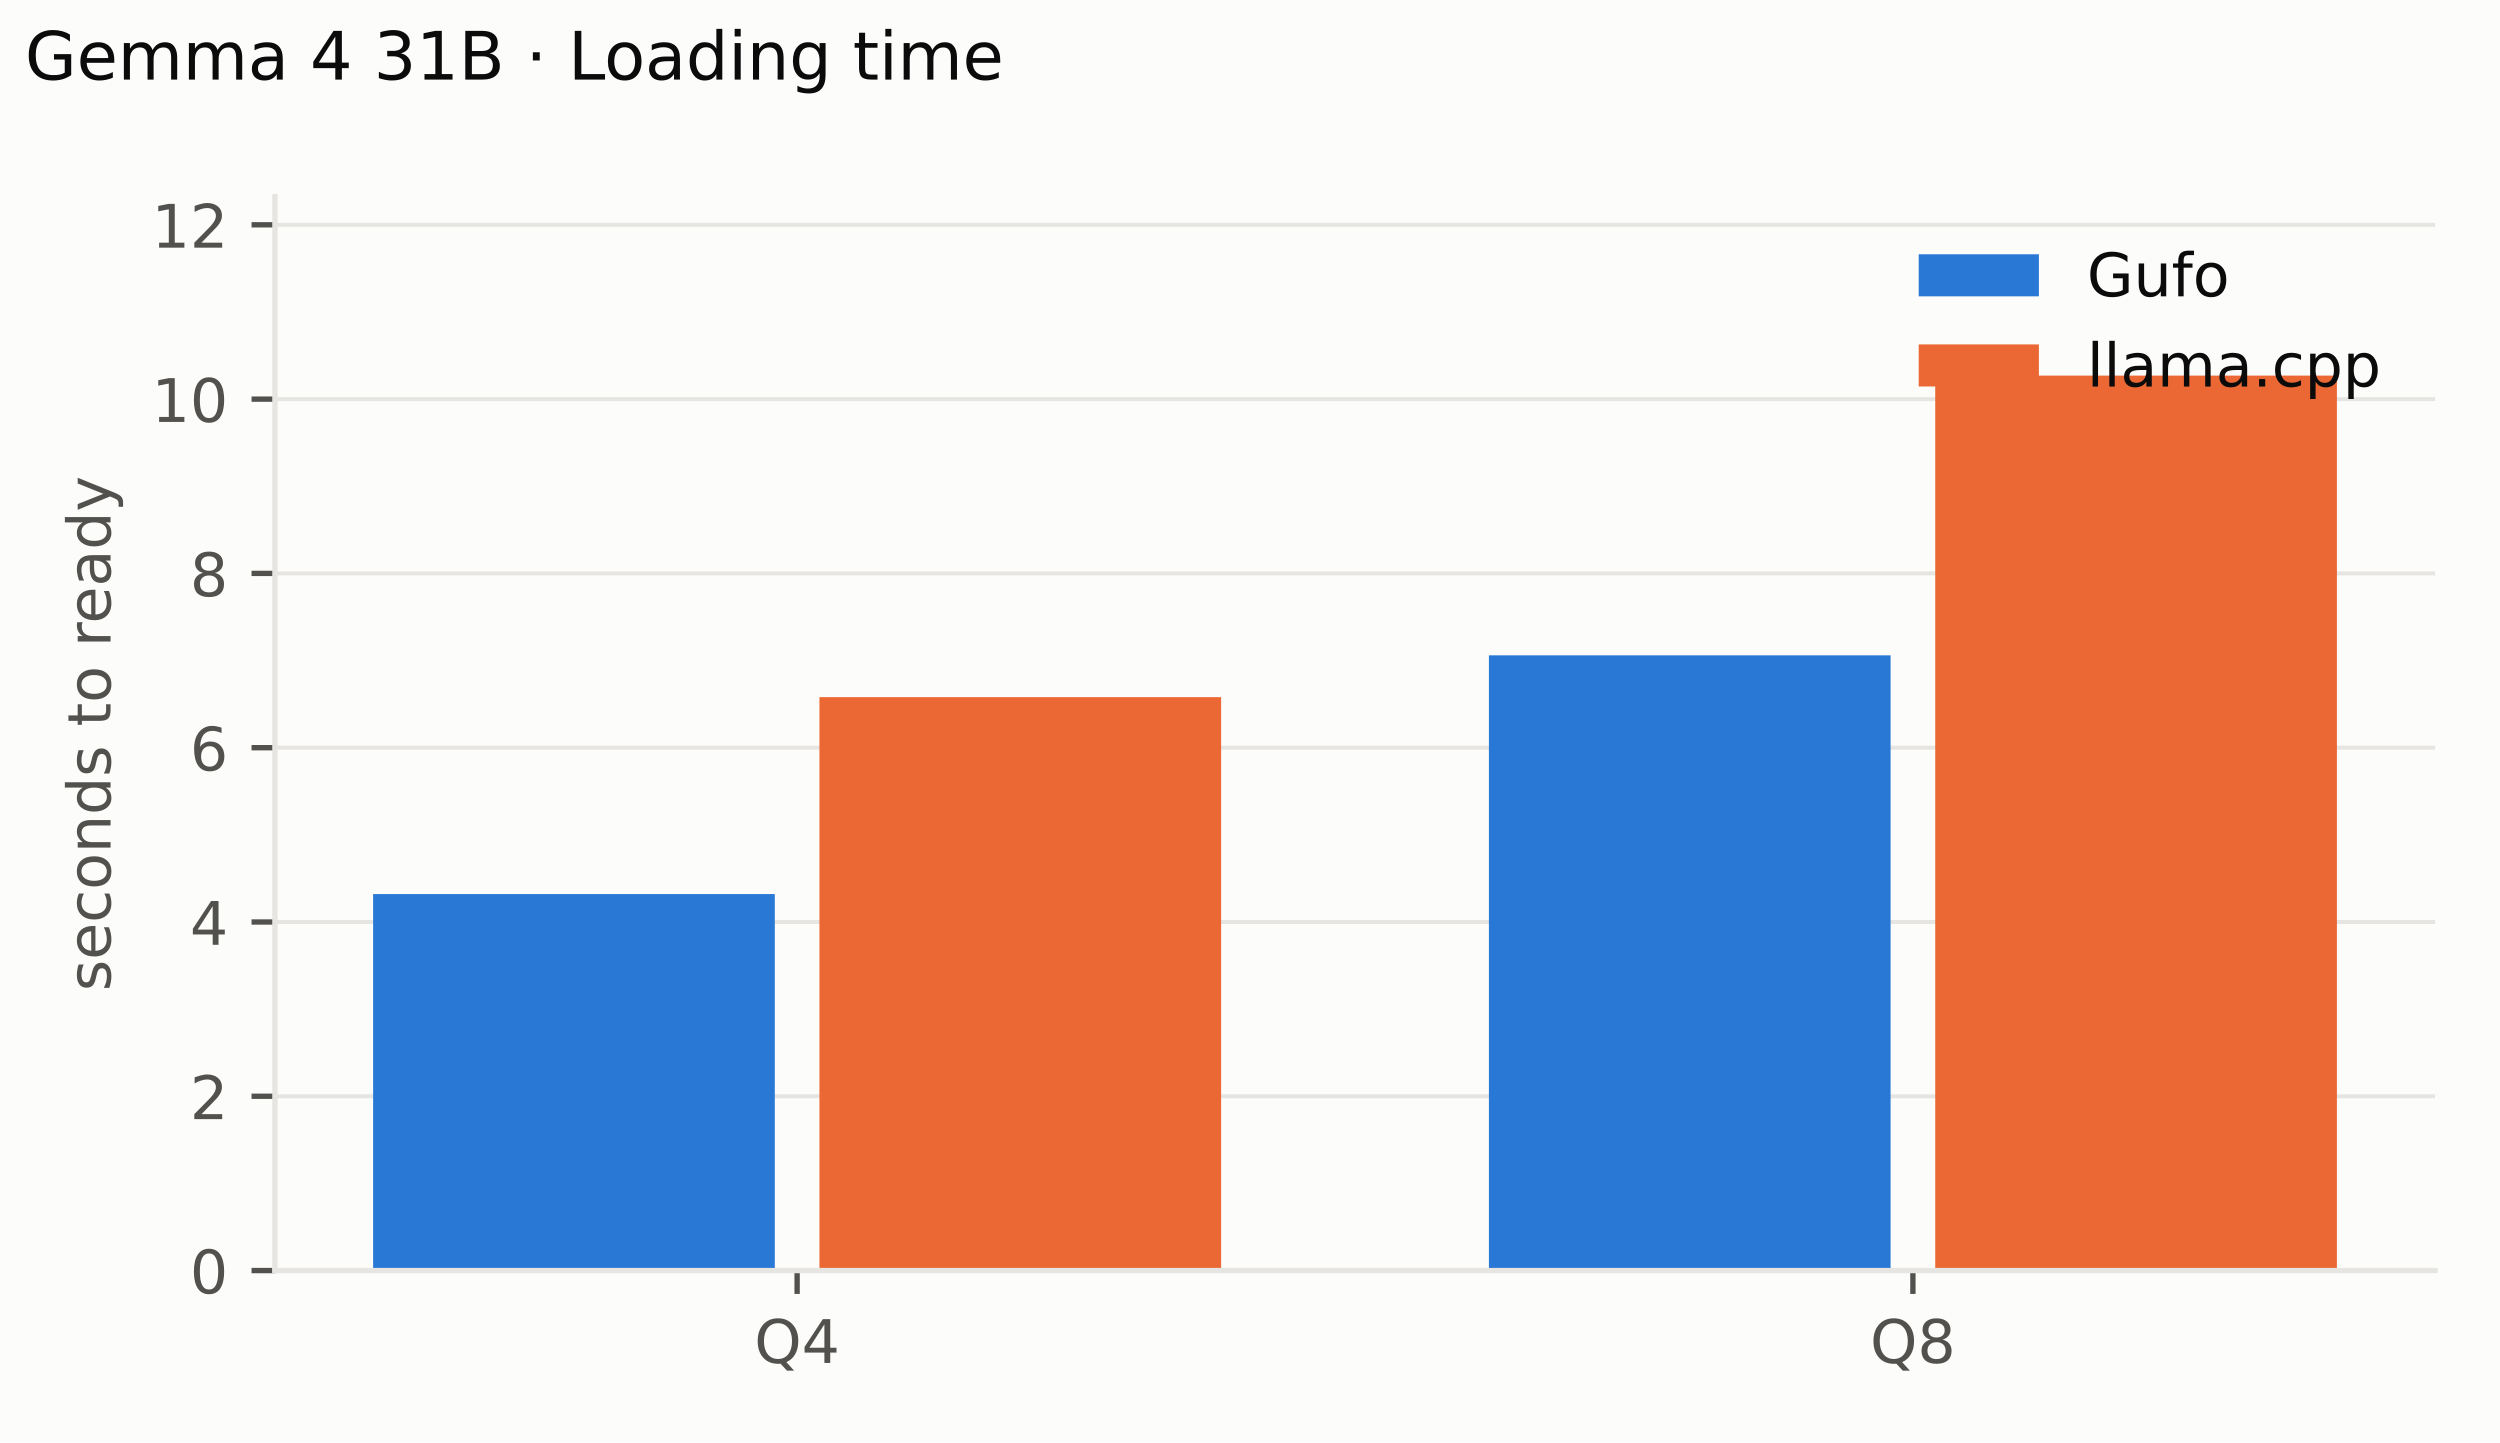
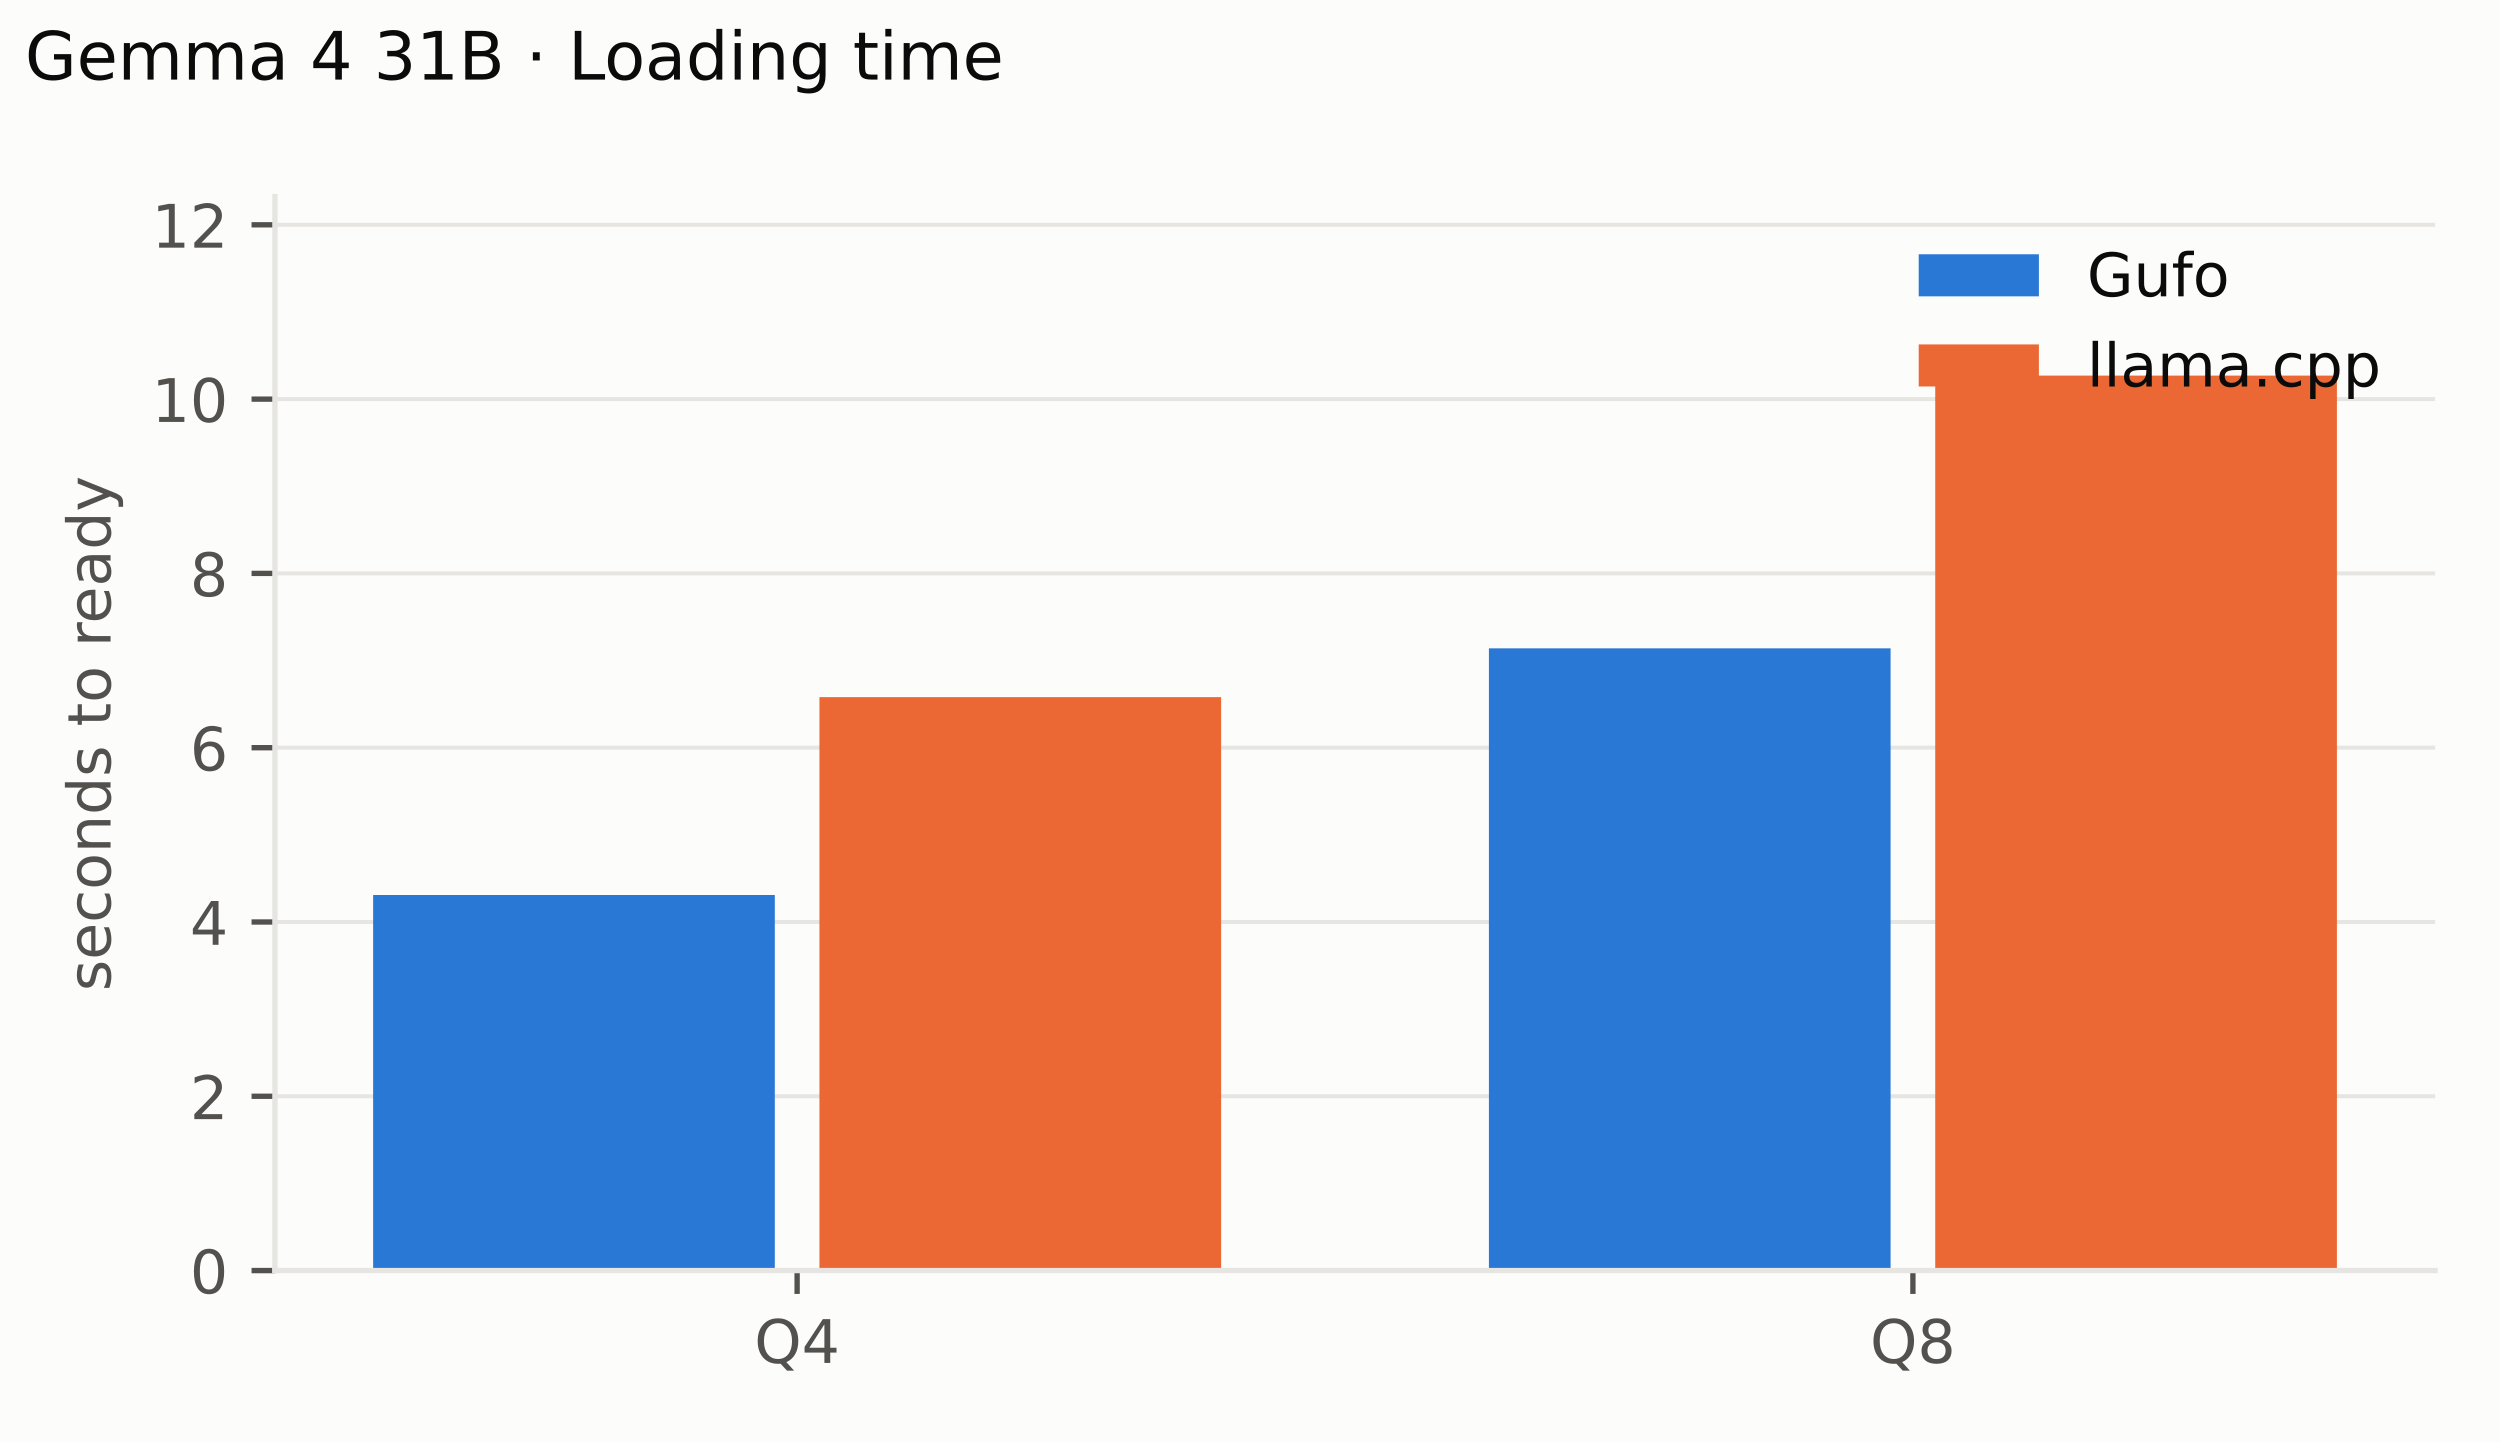
<svg xmlns="http://www.w3.org/2000/svg" xmlns:xlink="http://www.w3.org/1999/xlink" width="374.4pt" height="216pt" viewBox="0 0 374.4 216" version="1.1">
  <defs>
    <style type="text/css">*{stroke-linejoin: round; stroke-linecap: butt}</style>
  </defs>
  <g id="figure_1">
    <g id="patch_1">
      <path d="M 0 216 L 374.4 216 L 374.4 0 L 0 0 z " style="fill: #fcfcfb" />
    </g>
    <g id="axes_1">
      <g id="patch_2">
        <path d="M 41.173 190.28 L 364.68 190.28 L 364.68 29.441 L 41.173 29.441 z " style="fill: #fcfcfb" />
      </g>
      <g id="matplotlib.axis_1">
        <g id="xtick_1">
          <g id="line2d_1">
            <defs>
              <path id="m1ebf051f68" d="M 0 0 L 0 3.5 " style="stroke: #52514e; stroke-width: 0.8" />
            </defs>
            <g>
              <use xlink:href="#m1ebf051f68" x="119.376" y="190.28" style="fill: #52514e; stroke: #52514e; stroke-width: 0.8" />
            </g>
          </g>
          <g id="text_1">
            <text style="font-size: 9px; font-family: 'DejaVu Sans', 'Bitstream Vera Sans', 'Computer Modern Sans Serif', 'Lucida Grande', 'Verdana', 'Geneva', 'Lucid', 'Arial', 'Helvetica', 'Avant Garde', sans-serif; text-anchor: middle; fill: #52514e" x="119.376" y="204.118" transform="rotate(-0 119.3763 204.1179)">Q4</text>
          </g>
        </g>
        <g id="xtick_2">
          <g id="line2d_2">
            <g>
              <use xlink:href="#m1ebf051f68" x="286.477" y="190.28" style="fill: #52514e; stroke: #52514e; stroke-width: 0.8" />
            </g>
          </g>
          <g id="text_2">
            <text style="font-size: 9px; font-family: 'DejaVu Sans', 'Bitstream Vera Sans', 'Computer Modern Sans Serif', 'Lucida Grande', 'Verdana', 'Geneva', 'Lucid', 'Arial', 'Helvetica', 'Avant Garde', sans-serif; text-anchor: middle; fill: #52514e" x="286.477" y="204.118" transform="rotate(-0 286.4769 204.1179)">Q8</text>
          </g>
        </g>
      </g>
      <g id="matplotlib.axis_2">
        <g id="ytick_1">
          <g id="line2d_3">
            <path d="M 41.173 190.28 L 364.68 190.28 " clip-path="url(#p46264ff59e)" style="fill: none; stroke: #e6e5e1; stroke-width: 0.6; stroke-linecap: square" />
          </g>
          <g id="line2d_4">
            <defs>
              <path id="m680e5b1e24" d="M 0 0 L -3.5 0 " style="stroke: #52514e; stroke-width: 0.8" />
            </defs>
            <g>
              <use xlink:href="#m680e5b1e24" x="41.173" y="190.28" style="fill: #52514e; stroke: #52514e; stroke-width: 0.8" />
            </g>
          </g>
          <g id="text_3">
            <text style="font-size: 9px; font-family: 'DejaVu Sans', 'Bitstream Vera Sans', 'Computer Modern Sans Serif', 'Lucida Grande', 'Verdana', 'Geneva', 'Lucid', 'Arial', 'Helvetica', 'Avant Garde', sans-serif; text-anchor: end; fill: #52514e" x="34.173" y="193.699" transform="rotate(-0 34.1732 193.6989)">0</text>
          </g>
        </g>
        <g id="ytick_2">
          <g id="line2d_5">
            <path d="M 41.173 164.178 L 364.68 164.178 " clip-path="url(#p46264ff59e)" style="fill: none; stroke: #e6e5e1; stroke-width: 0.6; stroke-linecap: square" />
          </g>
          <g id="line2d_6">
            <g>
              <use xlink:href="#m680e5b1e24" x="41.173" y="164.178" style="fill: #52514e; stroke: #52514e; stroke-width: 0.8" />
            </g>
          </g>
          <g id="text_4">
            <text style="font-size: 9px; font-family: 'DejaVu Sans', 'Bitstream Vera Sans', 'Computer Modern Sans Serif', 'Lucida Grande', 'Verdana', 'Geneva', 'Lucid', 'Arial', 'Helvetica', 'Avant Garde', sans-serif; text-anchor: end; fill: #52514e" x="34.173" y="167.597" transform="rotate(-0 34.1732 167.5972)">2</text>
          </g>
        </g>
        <g id="ytick_3">
          <g id="line2d_7">
            <path d="M 41.173 138.076 L 364.68 138.076 " clip-path="url(#p46264ff59e)" style="fill: none; stroke: #e6e5e1; stroke-width: 0.6; stroke-linecap: square" />
          </g>
          <g id="line2d_8">
            <g>
              <use xlink:href="#m680e5b1e24" x="41.173" y="138.076" style="fill: #52514e; stroke: #52514e; stroke-width: 0.8" />
            </g>
          </g>
          <g id="text_5">
            <text style="font-size: 9px; font-family: 'DejaVu Sans', 'Bitstream Vera Sans', 'Computer Modern Sans Serif', 'Lucida Grande', 'Verdana', 'Geneva', 'Lucid', 'Arial', 'Helvetica', 'Avant Garde', sans-serif; text-anchor: end; fill: #52514e" x="34.173" y="141.495" transform="rotate(-0 34.1732 141.4954)">4</text>
          </g>
        </g>
        <g id="ytick_4">
          <g id="line2d_9">
            <path d="M 41.173 111.975 L 364.68 111.975 " clip-path="url(#p46264ff59e)" style="fill: none; stroke: #e6e5e1; stroke-width: 0.6; stroke-linecap: square" />
          </g>
          <g id="line2d_10">
            <g>
              <use xlink:href="#m680e5b1e24" x="41.173" y="111.975" style="fill: #52514e; stroke: #52514e; stroke-width: 0.8" />
            </g>
          </g>
          <g id="text_6">
            <text style="font-size: 9px; font-family: 'DejaVu Sans', 'Bitstream Vera Sans', 'Computer Modern Sans Serif', 'Lucida Grande', 'Verdana', 'Geneva', 'Lucid', 'Arial', 'Helvetica', 'Avant Garde', sans-serif; text-anchor: end; fill: #52514e" x="34.173" y="115.394" transform="rotate(-0 34.1732 115.3936)">6</text>
          </g>
        </g>
        <g id="ytick_5">
          <g id="line2d_11">
            <path d="M 41.173 85.873 L 364.68 85.873 " clip-path="url(#p46264ff59e)" style="fill: none; stroke: #e6e5e1; stroke-width: 0.6; stroke-linecap: square" />
          </g>
          <g id="line2d_12">
            <g>
              <use xlink:href="#m680e5b1e24" x="41.173" y="85.873" style="fill: #52514e; stroke: #52514e; stroke-width: 0.8" />
            </g>
          </g>
          <g id="text_7">
            <text style="font-size: 9px; font-family: 'DejaVu Sans', 'Bitstream Vera Sans', 'Computer Modern Sans Serif', 'Lucida Grande', 'Verdana', 'Geneva', 'Lucid', 'Arial', 'Helvetica', 'Avant Garde', sans-serif; text-anchor: end; fill: #52514e" x="34.173" y="89.292" transform="rotate(-0 34.1732 89.29179)">8</text>
          </g>
        </g>
        <g id="ytick_6">
          <g id="line2d_13">
            <path d="M 41.173 59.771 L 364.68 59.771 " clip-path="url(#p46264ff59e)" style="fill: none; stroke: #e6e5e1; stroke-width: 0.6; stroke-linecap: square" />
          </g>
          <g id="line2d_14">
            <g>
              <use xlink:href="#m680e5b1e24" x="41.173" y="59.771" style="fill: #52514e; stroke: #52514e; stroke-width: 0.8" />
            </g>
          </g>
          <g id="text_8">
            <text style="font-size: 9px; font-family: 'DejaVu Sans', 'Bitstream Vera Sans', 'Computer Modern Sans Serif', 'Lucida Grande', 'Verdana', 'Geneva', 'Lucid', 'Arial', 'Helvetica', 'Avant Garde', sans-serif; text-anchor: end; fill: #52514e" x="34.173" y="63.19" transform="rotate(-0 34.1732 63.19)">10</text>
          </g>
        </g>
        <g id="ytick_7">
          <g id="line2d_15">
            <path d="M 41.173 33.669 L 364.68 33.669 " clip-path="url(#p46264ff59e)" style="fill: none; stroke: #e6e5e1; stroke-width: 0.6; stroke-linecap: square" />
          </g>
          <g id="line2d_16">
            <g>
              <use xlink:href="#m680e5b1e24" x="41.173" y="33.669" style="fill: #52514e; stroke: #52514e; stroke-width: 0.8" />
            </g>
          </g>
          <g id="text_9">
            <text style="font-size: 9px; font-family: 'DejaVu Sans', 'Bitstream Vera Sans', 'Computer Modern Sans Serif', 'Lucida Grande', 'Verdana', 'Geneva', 'Lucid', 'Arial', 'Helvetica', 'Avant Garde', sans-serif; text-anchor: end; fill: #52514e" x="34.173" y="37.088" transform="rotate(-0 34.1732 37.08822)">12</text>
          </g>
        </g>
        <g id="text_10">
          <text style="font-size: 9px; font-family: 'DejaVu Sans', 'Bitstream Vera Sans', 'Computer Modern Sans Serif', 'Lucida Grande', 'Verdana', 'Geneva', 'Lucid', 'Arial', 'Helvetica', 'Avant Garde', sans-serif; text-anchor: middle; fill: #52514e" x="16.559" y="109.86" transform="rotate(-90 16.55859 109.8604)">seconds to ready</text>
        </g>
      </g>
      <g id="patch_3">
-         <path d="M 55.878 190.28 L 116.034 190.28 L 116.034 133.9 L 55.878 133.9 z " clip-path="url(#p46264ff59e)" style="fill: #2a78d6" />
+         <path d="M 55.878 190.28 L 116.034 190.28 L 116.034 134.031 L 55.878 134.031 z " clip-path="url(#p46264ff59e)" style="fill: #2a78d6" />
      </g>
      <g id="patch_4">
-         <path d="M 222.979 190.28 L 283.135 190.28 L 283.135 98.141 L 222.979 98.141 z " clip-path="url(#p46264ff59e)" style="fill: #2a78d6" />
+         <path d="M 222.979 190.28 L 283.135 190.28 L 283.135 97.097 L 222.979 97.097 z " clip-path="url(#p46264ff59e)" style="fill: #2a78d6" />
      </g>
      <g id="patch_5">
        <path d="M 122.718 190.28 L 182.875 190.28 L 182.875 104.405 L 122.718 104.405 z " clip-path="url(#p46264ff59e)" style="fill: #eb6834" />
      </g>
      <g id="patch_6">
        <path d="M 289.819 190.28 L 349.975 190.28 L 349.975 56.247 L 289.819 56.247 z " clip-path="url(#p46264ff59e)" style="fill: #eb6834" />
      </g>
      <g id="patch_7">
        <path d="M 41.173 190.28 L 41.173 29.441 " style="fill: none; stroke: #e6e5e1; stroke-width: 0.8; stroke-linejoin: miter; stroke-linecap: square" />
      </g>
      <g id="patch_8">
        <path d="M 41.173 190.28 L 364.68 190.28 " style="fill: none; stroke: #e6e5e1; stroke-width: 0.8; stroke-linejoin: miter; stroke-linecap: square" />
      </g>
      <g id="legend_1">
        <g id="patch_9">
          <path d="M 287.346 44.379 L 305.346 44.379 L 305.346 38.079 L 287.346 38.079 z " style="fill: #2a78d6" />
        </g>
        <g id="text_11">
          <text style="font-size: 9px; font-family: 'DejaVu Sans', 'Bitstream Vera Sans', 'Computer Modern Sans Serif', 'Lucida Grande', 'Verdana', 'Geneva', 'Lucid', 'Arial', 'Helvetica', 'Avant Garde', sans-serif; text-anchor: start; fill: #0b0b0b" x="312.546" y="44.379" transform="rotate(-0 312.5461 44.37938)">Gufo</text>
        </g>
        <g id="patch_10">
          <path d="M 287.346 57.88 L 305.346 57.88 L 305.346 51.58 L 287.346 51.58 z " style="fill: #eb6834" />
        </g>
        <g id="text_12">
          <text style="font-size: 9px; font-family: 'DejaVu Sans', 'Bitstream Vera Sans', 'Computer Modern Sans Serif', 'Lucida Grande', 'Verdana', 'Geneva', 'Lucid', 'Arial', 'Helvetica', 'Avant Garde', sans-serif; text-anchor: start; fill: #0b0b0b" x="312.546" y="57.88" transform="rotate(-0 312.5461 57.88008)">llama.cpp</text>
        </g>
      </g>
    </g>
    <g id="text_13">
      <text style="font-size: 10px; font-family: 'DejaVu Sans', 'Bitstream Vera Sans', 'Computer Modern Sans Serif', 'Lucida Grande', 'Verdana', 'Geneva', 'Lucid', 'Arial', 'Helvetica', 'Avant Garde', sans-serif; text-anchor: start; fill: #0b0b0b" x="3.744" y="11.918" transform="rotate(-0 3.744 11.91844)">Gemma 4 31B · Loading time</text>
    </g>
  </g>
  <defs>
    <clipPath id="p46264ff59e">
      <rect x="41.173" y="29.441" width="323.507" height="160.839" />
    </clipPath>
  </defs>
</svg>
